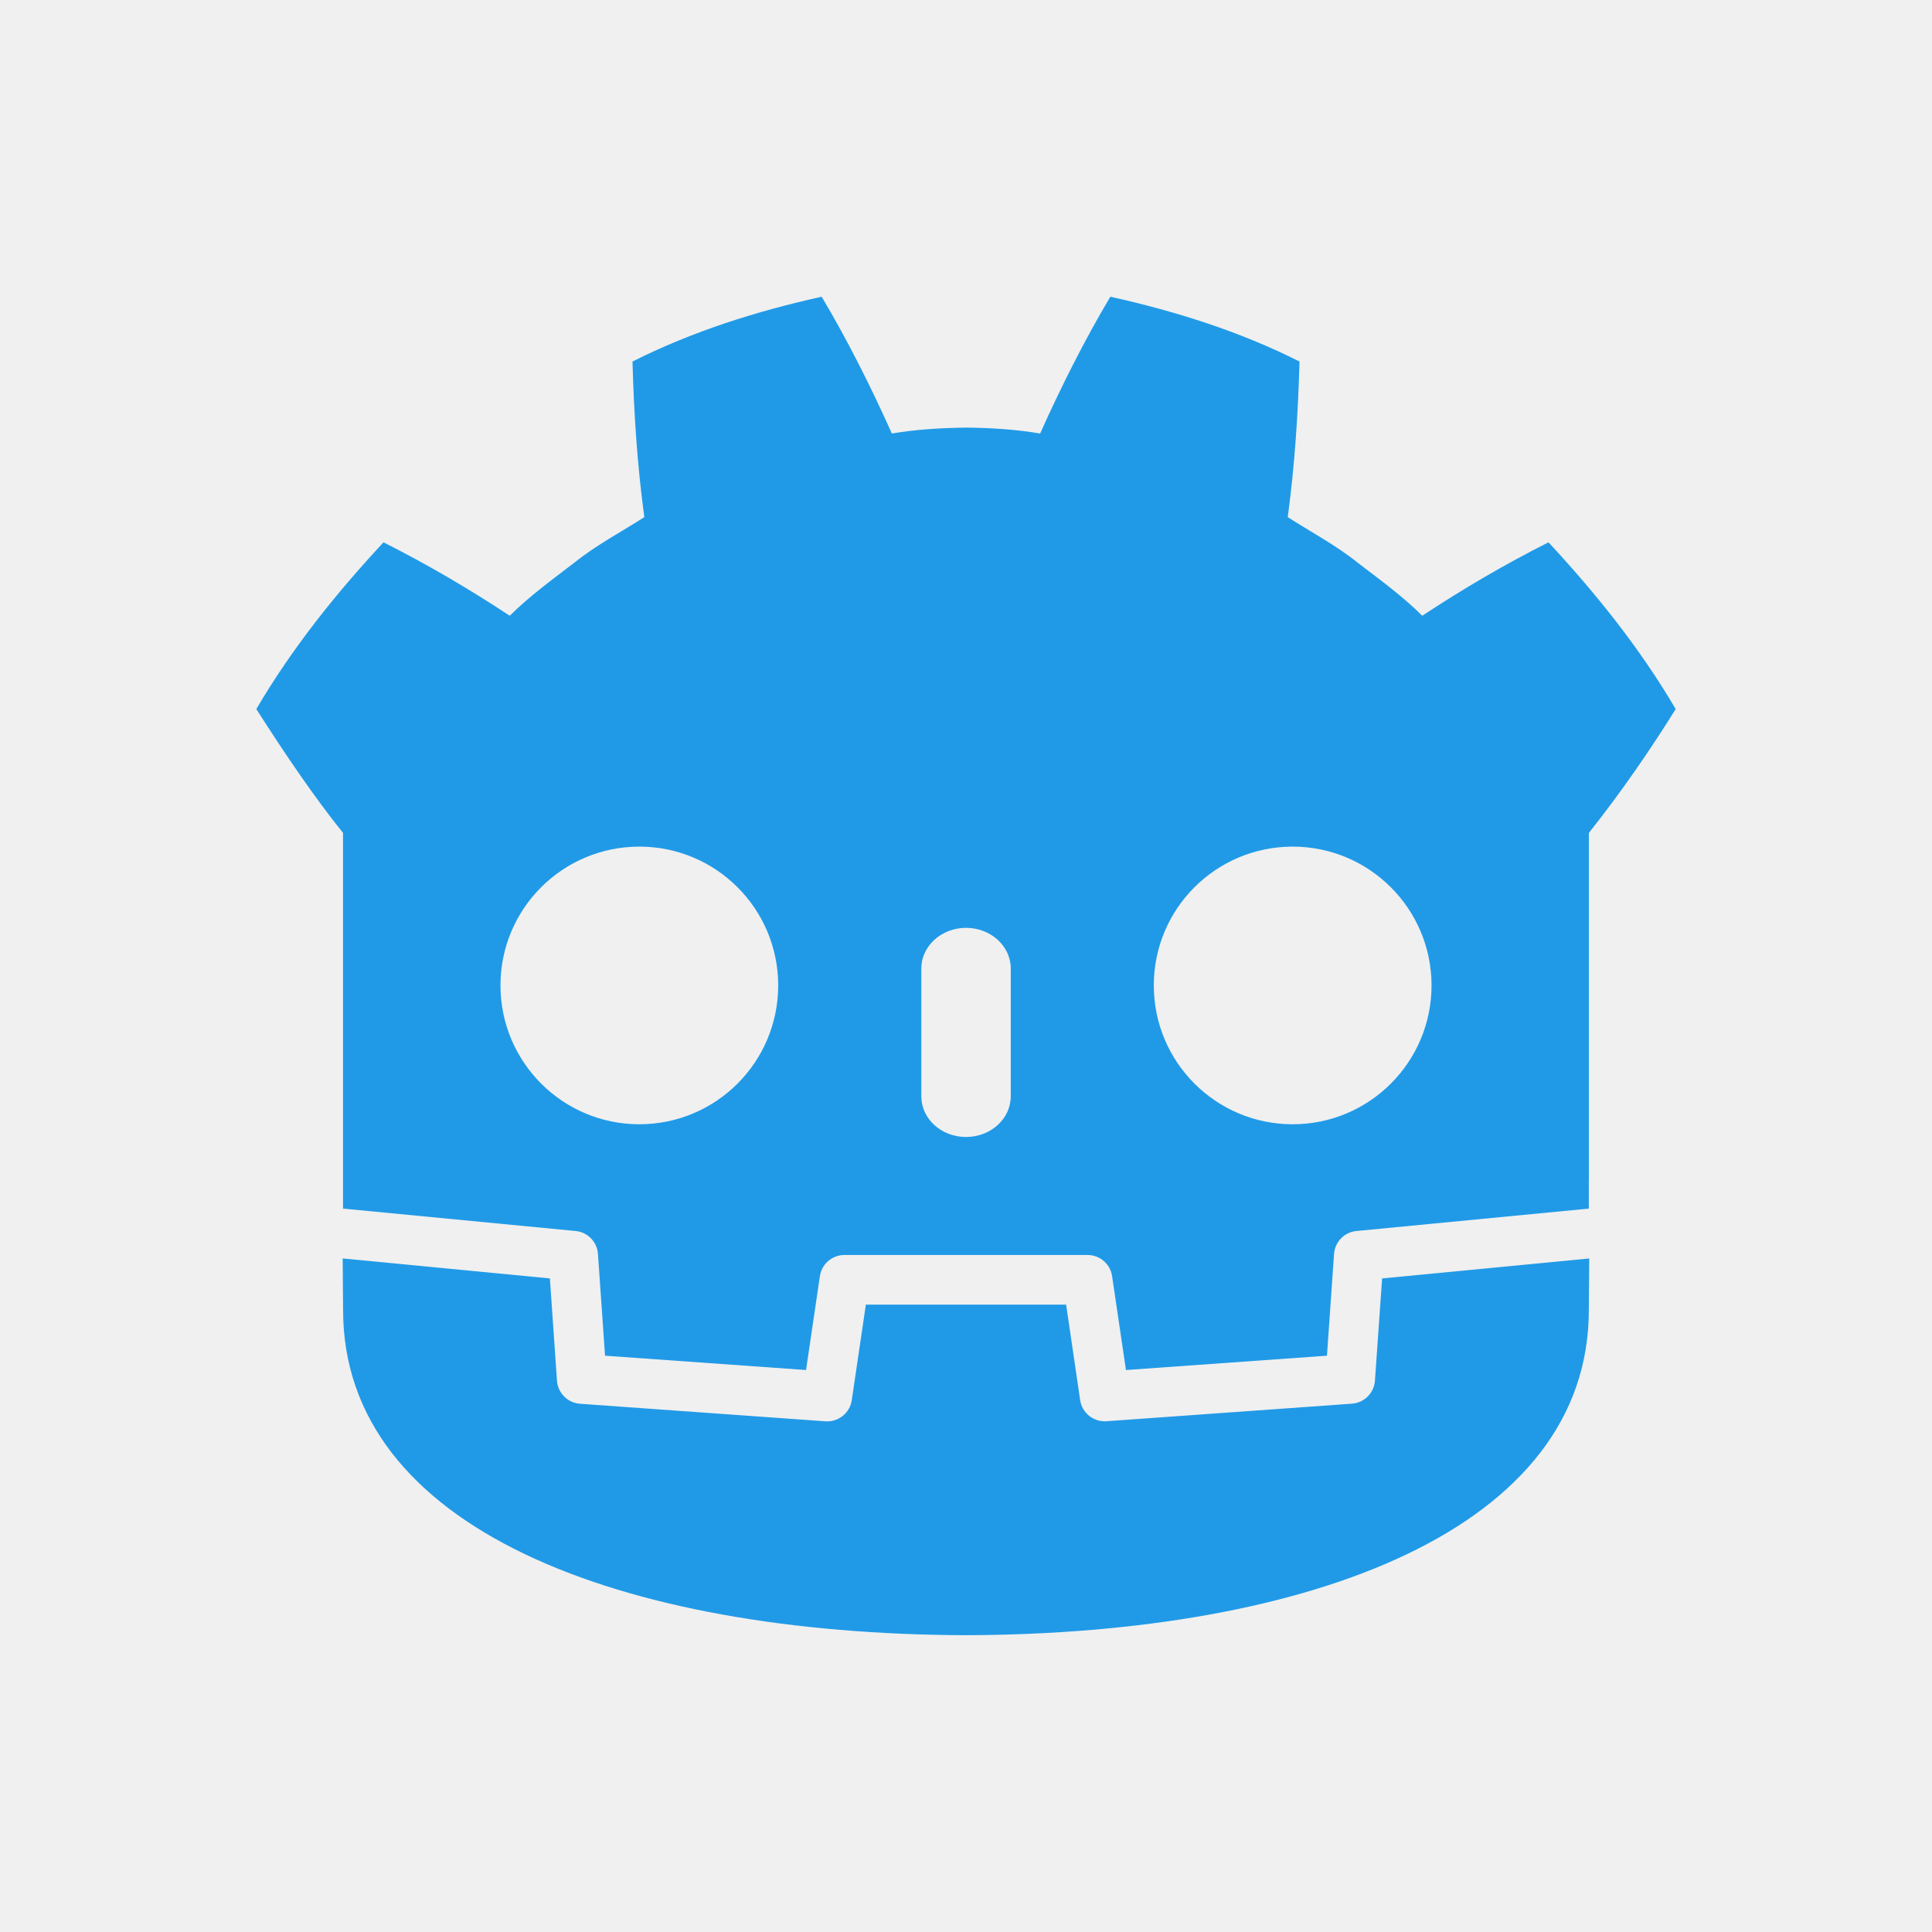
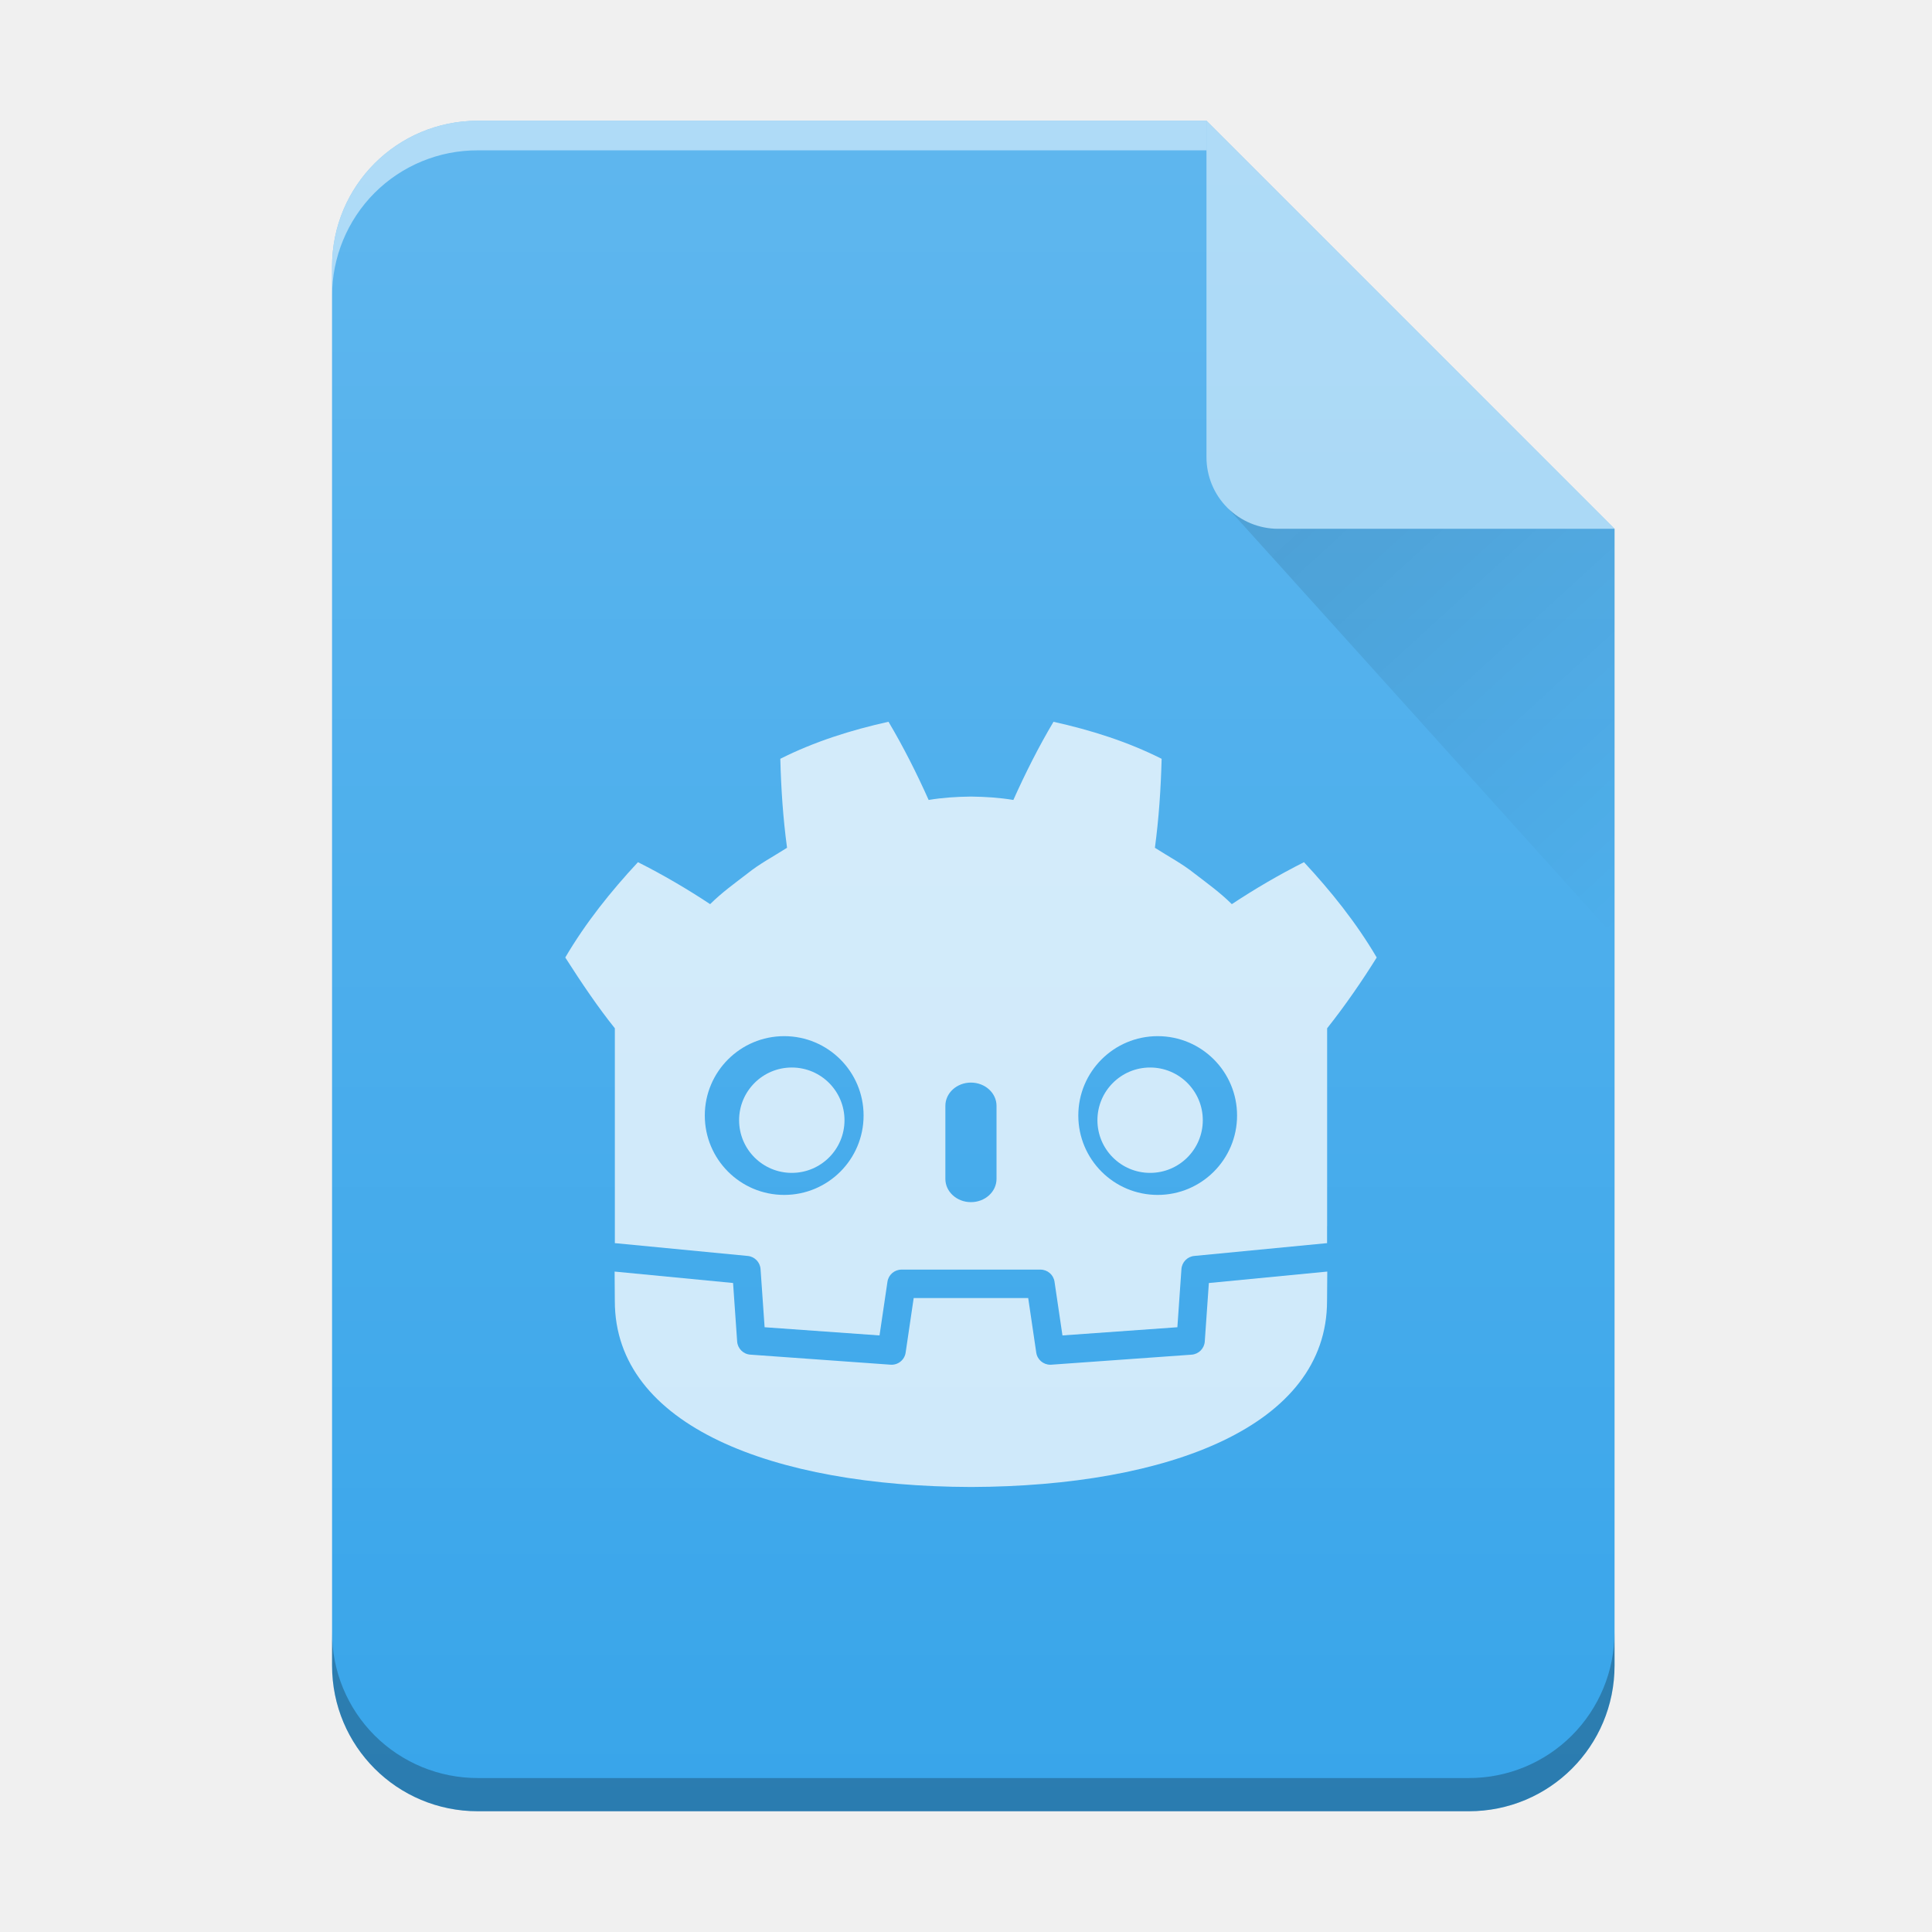
- <svg xmlns="http://www.w3.org/2000/svg" viewBox="0 0 24 24" version="1.1" id="svg4" width="24" height="24">
-   <defs id="defs8" />
-   <g transform="translate(1,1)">
-     <g id="g892">
-       <path id="path84-6-5" style="fill:#209ae7;fill-opacity:1;fill-rule:nonzero;stroke:none;stroke-width:0.025" d="M 9.207,2.686 C 8.401,2.865 7.604,3.115 6.857,3.491 6.875,4.15 6.917,4.782 7.004,5.424 6.714,5.61 6.409,5.77 6.138,5.987 5.862,6.199 5.581,6.402 5.332,6.649 4.834,6.32 4.307,6.01 3.764,5.737 3.178,6.367 2.631,7.047 2.184,7.808 2.535,8.359 2.912,8.914 3.261,9.346 v 3.758 0.477 0.434 c 0.009,7.6e-5 0.017,3.97e-4 0.026,0.001 l 2.863,0.276 c 0.15,0.014 0.268,0.135 0.278,0.285 l 0.088,1.264 2.497,0.178 0.172,-1.166 c 0.022,-0.151 0.152,-0.263 0.305,-0.263 h 3.02 c 0.153,0 0.283,0.112 0.305,0.263 l 0.172,1.166 2.497,-0.178 0.088,-1.264 c 0.011,-0.15 0.128,-0.271 0.278,-0.285 l 2.862,-0.276 c 0.009,-7.91e-4 0.017,-0.001 0.025,-0.001 v -0.373 l 0.001,-3.7e-4 V 9.346 C 19.142,8.839 19.524,8.279 19.816,7.808 19.369,7.047 18.821,6.367 18.236,5.737 17.693,6.01 17.166,6.32 16.668,6.649 16.419,6.402 16.138,6.199 15.862,5.987 15.591,5.77 15.286,5.61 14.997,5.424 15.083,4.782 15.125,4.15 15.143,3.491 14.396,3.115 13.599,2.865 12.793,2.686 12.471,3.227 12.177,3.813 11.921,4.385 11.617,4.334 11.312,4.315 11.006,4.312 v -4.826e-4 c -0.002,0 -0.004,4.826e-4 -0.006,4.826e-4 -0.002,0 -0.004,-4.826e-4 -0.006,-4.826e-4 v 4.826e-4 c -0.306,0.004 -0.611,0.022 -0.915,0.073 C 9.823,3.813 9.529,3.227 9.207,2.686 Z M 6.942,9.517 c 0.953,0 1.725,0.772 1.725,1.724 0,0.953 -0.772,1.725 -1.725,1.725 -0.952,0 -1.725,-0.772 -1.725,-1.725 0,-0.953 0.773,-1.724 1.725,-1.724 z m 8.116,0 c 0.952,0 1.725,0.772 1.725,1.724 0,0.953 -0.772,1.725 -1.725,1.725 -0.953,10e-7 -1.725,-0.772 -1.725,-1.725 0,-0.953 0.772,-1.724 1.725,-1.724 z m -4.058,1.009 c 0.307,0 0.556,0.226 0.556,0.505 v 1.588 c 0,0.279 -0.249,0.505 -0.556,0.505 -0.307,0 -0.555,-0.226 -0.555,-0.505 v -1.588 c 0,-0.278 0.249,-0.505 0.555,-0.505 z" />
-       <path d="m 16.169,14.881 -0.089,1.27 c -0.011,0.153 -0.132,0.275 -0.286,0.286 l -3.049,0.218 c -0.007,5.53e-4 -0.015,7.91e-4 -0.022,7.91e-4 -0.152,0 -0.282,-0.111 -0.305,-0.263 L 12.244,15.207 H 9.756 l -0.175,1.186 c -0.023,0.16 -0.166,0.274 -0.327,0.263 L 6.205,16.438 C 6.052,16.427 5.93,16.305 5.919,16.152 L 5.831,14.881 3.257,14.633 c 0.001,0.277 0.005,0.58 0.005,0.64 0,2.719 3.449,4.025 7.733,4.04 h 0.005 0.005 c 4.285,-0.015 7.732,-1.322 7.732,-4.04 0,-0.061 0.004,-0.363 0.005,-0.64 z" style="fill:#209ae7;fill-opacity:1;fill-rule:nonzero;stroke:none;stroke-width:0.025" id="path88-5-2" />
-     </g>
+ <svg xmlns="http://www.w3.org/2000/svg" xmlns:xlink="http://www.w3.org/1999/xlink" viewBox="0 0 32 32" version="1.1" id="svg33">
+   <defs id="defs13">
+     <linearGradient id="a" gradientTransform="translate(309.57,152.44)" gradientUnits="userSpaceOnUse" x2="0" y1="392.36" y2="365.36">
+       <stop offset="0" stop-color="#fff" stop-opacity="0" id="stop2" />
+       <stop offset="1" stop-color="#fff" stop-opacity=".2" id="stop4" />
+     </linearGradient>
+     <linearGradient id="b" gradientUnits="userSpaceOnUse" x1="404.57" x2="411.57" y1="524.8" y2="531.8" gradientTransform="translate(-384.57,-515.8)">
+       <stop offset="0" stop-color="#060606" id="stop7" />
+       <stop offset="1" stop-opacity="0" id="stop9" />
+     </linearGradient>
+     <path id="c" d="m389.57 545.8v-28h15l7 7v21h-14z" />
+     <linearGradient xlink:href="#a-6" id="b-3" gradientUnits="userSpaceOnUse" x1="0" y1="60.774" x2="0" y2="2.345" gradientTransform="matrix(0.4827586,0,0,0.4827586,0.6724235,0.551724)" />
+     <linearGradient id="a-6" y1="392.36" y2="336.36" x2="0" gradientUnits="userSpaceOnUse" gradientTransform="translate(254,-254)">
+       <stop stop-color="#fff" stop-opacity="0" id="stop3" />
+       <stop offset="1" stop-color="#fff" stop-opacity=".2" id="stop5" />
+     </linearGradient>
+     <linearGradient id="c-7" y1="17.475" y2="31" x1="41.616" x2="54" gradientUnits="userSpaceOnUse" gradientTransform="matrix(0.4827586,0,0,0.4827586,0.6724235,0.551724)">
+       <stop stop-color="#060606" id="stop8" />
+       <stop offset="1" stop-opacity="0" id="stop10" />
+     </linearGradient>
+   </defs>
+   <g id="g1175" style="opacity:0.75" transform="matrix(0.4827586,0,0,0.4827586,0.4310335,0.551724)">
+     <path id="path84-6-5" style="fill:#ffffff;fill-opacity:1;fill-rule:nonzero;stroke:none;stroke-width:0.04" d="m 29.168,18.873 c -1.272,0.283 -2.53,0.676 -3.709,1.27 0.027,1.041 0.094,2.039 0.231,3.053 -0.458,0.293 -0.94,0.545 -1.367,0.889 -0.435,0.334 -0.879,0.654 -1.272,1.045 -0.786,-0.52 -1.619,-1.009 -2.476,-1.44 -0.924,0.995 -1.788,2.068 -2.494,3.27 0.555,0.871 1.15,1.746 1.701,2.429 v 5.933 0.754 0.686 c 0.013,1.2e-4 0.027,6.27e-4 0.04,0.002 l 4.52,0.436 c 0.237,0.023 0.422,0.213 0.439,0.451 l 0.139,1.995 3.943,0.281 0.272,-1.842 c 0.035,-0.239 0.24,-0.416 0.482,-0.416 h 4.769 c 0.241,0 0.446,0.177 0.481,0.416 l 0.272,1.842 3.943,-0.281 0.139,-1.995 c 0.017,-0.237 0.202,-0.428 0.439,-0.451 l 4.518,-0.436 c 0.013,-0.001 0.027,-0.002 0.04,-0.002 v -0.588 l 0.002,-5.85e-4 v -6.784 c 0.636,-0.801 1.239,-1.685 1.701,-2.429 -0.706,-1.201 -1.57,-2.275 -2.495,-3.27 -0.857,0.431 -1.69,0.92 -2.476,1.44 -0.393,-0.391 -0.837,-0.711 -1.272,-1.045 -0.428,-0.344 -0.91,-0.595 -1.367,-0.889 0.136,-1.014 0.203,-2.012 0.231,-3.053 -1.18,-0.594 -2.437,-0.987 -3.71,-1.27 -0.508,0.854 -0.973,1.778 -1.377,2.682 -0.48,-0.08 -0.962,-0.11 -1.444,-0.116 v -7.62e-4 c -0.003,0 -0.006,7.62e-4 -0.009,7.62e-4 -0.003,0 -0.006,-7.62e-4 -0.009,-7.62e-4 v 7.62e-4 c -0.484,0.006 -0.965,0.035 -1.445,0.116 -0.404,-0.904 -0.869,-1.828 -1.377,-2.682 z m -3.576,10.786 c 1.505,0 2.724,1.219 2.724,2.723 0,1.505 -1.219,2.724 -2.724,2.724 -1.504,0 -2.724,-1.219 -2.724,-2.724 0,-1.504 1.22,-2.723 2.724,-2.723 z m 12.815,0 c 1.504,0 2.723,1.219 2.723,2.723 0,1.505 -1.22,2.724 -2.723,2.724 -1.505,0 -2.724,-1.219 -2.724,-2.724 0,-1.504 1.219,-2.723 2.724,-2.723 z m -6.408,1.593 c 0.484,0 0.878,0.357 0.878,0.797 v 2.508 c 0,0.44 -0.393,0.797 -0.878,0.797 -0.484,0 -0.877,-0.357 -0.877,-0.797 v -2.508 c 0,-0.44 0.393,-0.797 0.877,-0.797 z" />
+     <path d="m 40.162,38.129 -0.14,2.006 c -0.017,0.242 -0.209,0.434 -0.451,0.452 l -4.815,0.344 c -0.012,8.74e-4 -0.023,0.001 -0.035,0.001 -0.239,0 -0.446,-0.176 -0.481,-0.416 l -0.276,-1.872 h -3.929 l -0.276,1.872 c -0.037,0.252 -0.262,0.433 -0.516,0.415 L 24.429,40.586 C 24.187,40.569 23.995,40.376 23.978,40.134 l -0.14,-2.006 -4.064,-0.392 c 0.002,0.437 0.007,0.915 0.007,1.011 0,4.293 5.445,6.356 12.211,6.38 h 0.008 0.008 c 6.765,-0.024 12.209,-2.087 12.209,-6.38 0,-0.097 0.006,-0.574 0.008,-1.011 z" style="fill:#ffffff;fill-opacity:1;fill-rule:nonzero;stroke:none;stroke-width:0.04" id="path88-5-2" />
+     <path d="m 27.661,32.543 c 0,0.998 -0.809,1.807 -1.808,1.807 -0.999,0 -1.808,-0.809 -1.808,-1.807 0,-0.998 0.81,-1.808 1.808,-1.808 0.999,0 1.808,0.81 1.808,1.808" style="fill:#ffffff;fill-opacity:1;fill-rule:nonzero;stroke:none;stroke-width:0.04" id="path96-2-7" />
+     <path d="m 36.339,32.543 c 0,0.998 0.809,1.807 1.807,1.807 0.999,0 1.808,-0.809 1.808,-1.807 0,-0.998 -0.809,-1.808 -1.808,-1.808 -0.998,0 -1.807,0.81 -1.807,1.808" style="fill:#ffffff;fill-opacity:1;fill-rule:nonzero;stroke:none;stroke-width:0.04" id="path108-9-6" />
+   </g>
+   <path d="M 19.983,2 H 7.914 C 6.577,2 5.5,3.077 5.5,4.414 V 27.586 C 5.5,28.923 6.577,30 7.914,30 H 24.328 c 1.337,0 2.414,-1.077 2.414,-2.414 V 8.759 Z" id="path15" style="fill:#38a5ea;stroke-width:0.483" />
+   <path d="M 19.983,2 H 7.914 C 6.577,2 5.5,3.077 5.5,4.414 V 27.586 C 5.5,28.923 6.577,30 7.914,30 H 24.328 c 1.337,0 2.414,-1.077 2.414,-2.414 V 8.759 Z" id="path17-5" style="fill:url(#b-3);stroke-width:0.483" />
+   <path d="M 19.983,2 H 7.914 C 6.577,2 5.5,3.077 5.5,4.414 V 4.903 A 2.416,2.416 0 0 1 6.205,3.194 2.408,2.408 0 0 1 7.914,2.49 H 19.983 V 2.483 Z" id="path19-3" style="opacity:0.5;fill:#ffffff;stroke-width:0.483" />
+   <path d="m 26.741,27.036 a 2.416,2.416 0 0 1 -0.705,1.708 2.408,2.408 0 0 1 -1.709,0.706 H 7.914 a 2.416,2.416 0 0 1 -1.709,-0.705 2.408,2.408 0 0 1 -0.705,-1.709 v 0.55 C 5.5,28.923 6.577,30 7.914,30 H 24.328 c 1.337,0 2.414,-1.077 2.414,-2.414 z" id="path21" style="opacity:0.25;fill-opacity:0.992;stroke-width:0.483" />
+   <path d="m 19.983,2 v 5.569 a 1.186,1.186 0 0 0 1.19,1.19 h 5.569 z" id="path23-3" style="opacity:0.5;fill:#ffffff;fill-rule:evenodd;stroke-width:0.483" />
+   <path d="m 20.335,8.412 6.406,7.105 v -6.759 h -5.569 c -0.328,0 -0.623,-0.133 -0.838,-0.346 z" id="path31" style="opacity:0.1;fill:url(#c-7);fill-rule:evenodd;stroke-width:0.483" />
+   <g id="g1175-6" style="opacity:0.75" transform="matrix(0.4827586,0,0,0.4827586,0.6339095,2.843809)">
+     <path id="path84-6-5-2" style="fill:#ffffff;fill-opacity:1;fill-rule:nonzero;stroke:none;stroke-width:0.04" d="m 29.168,18.873 c -1.272,0.283 -2.53,0.676 -3.709,1.27 0.027,1.041 0.094,2.039 0.231,3.053 -0.458,0.293 -0.94,0.545 -1.367,0.889 -0.435,0.334 -0.879,0.654 -1.272,1.045 -0.786,-0.52 -1.619,-1.009 -2.476,-1.44 -0.924,0.995 -1.788,2.068 -2.494,3.27 0.555,0.871 1.15,1.746 1.701,2.429 v 5.933 0.754 0.686 c 0.013,1.2e-4 0.027,6.27e-4 0.04,0.002 l 4.52,0.436 c 0.237,0.023 0.422,0.213 0.439,0.451 l 0.139,1.995 3.943,0.281 0.272,-1.842 c 0.035,-0.239 0.24,-0.416 0.482,-0.416 h 4.769 c 0.241,0 0.446,0.177 0.481,0.416 l 0.272,1.842 3.943,-0.281 0.139,-1.995 c 0.017,-0.237 0.202,-0.428 0.439,-0.451 l 4.518,-0.436 c 0.013,-0.001 0.027,-0.002 0.04,-0.002 v -0.588 l 0.002,-5.85e-4 v -6.784 c 0.636,-0.801 1.239,-1.685 1.701,-2.429 -0.706,-1.201 -1.57,-2.275 -2.495,-3.27 -0.857,0.431 -1.69,0.92 -2.476,1.44 -0.393,-0.391 -0.837,-0.711 -1.272,-1.045 -0.428,-0.344 -0.91,-0.595 -1.367,-0.889 0.136,-1.014 0.203,-2.012 0.231,-3.053 -1.18,-0.594 -2.437,-0.987 -3.71,-1.27 -0.508,0.854 -0.973,1.778 -1.377,2.682 -0.48,-0.08 -0.962,-0.11 -1.444,-0.116 v -7.62e-4 c -0.003,0 -0.006,7.62e-4 -0.009,7.62e-4 -0.003,0 -0.006,-7.62e-4 -0.009,-7.62e-4 v 7.62e-4 c -0.484,0.006 -0.965,0.035 -1.445,0.116 -0.404,-0.904 -0.869,-1.828 -1.377,-2.682 z m -3.576,10.786 c 1.505,0 2.724,1.219 2.724,2.723 0,1.505 -1.219,2.724 -2.724,2.724 -1.504,0 -2.724,-1.219 -2.724,-2.724 0,-1.504 1.22,-2.723 2.724,-2.723 z m 12.815,0 c 1.504,0 2.723,1.219 2.723,2.723 0,1.505 -1.22,2.724 -2.723,2.724 -1.505,0 -2.724,-1.219 -2.724,-2.724 0,-1.504 1.219,-2.723 2.724,-2.723 z m -6.408,1.593 c 0.484,0 0.878,0.357 0.878,0.797 v 2.508 c 0,0.44 -0.393,0.797 -0.878,0.797 -0.484,0 -0.877,-0.357 -0.877,-0.797 v -2.508 c 0,-0.44 0.393,-0.797 0.877,-0.797 z" />
+     <path d="m 40.162,38.129 -0.14,2.006 c -0.017,0.242 -0.209,0.434 -0.451,0.452 l -4.815,0.344 c -0.012,8.74e-4 -0.023,0.001 -0.035,0.001 -0.239,0 -0.446,-0.176 -0.481,-0.416 l -0.276,-1.872 h -3.929 l -0.276,1.872 c -0.037,0.252 -0.262,0.433 -0.516,0.415 L 24.429,40.586 C 24.187,40.569 23.995,40.376 23.978,40.134 l -0.14,-2.006 -4.064,-0.392 c 0.002,0.437 0.007,0.915 0.007,1.011 0,4.293 5.445,6.356 12.211,6.38 h 0.008 0.008 c 6.765,-0.024 12.209,-2.087 12.209,-6.38 0,-0.097 0.006,-0.574 0.008,-1.011 z" style="fill:#ffffff;fill-opacity:1;fill-rule:nonzero;stroke:none;stroke-width:0.04" id="path88-5-2-9" />
+     <path d="m 27.661,32.543 c 0,0.998 -0.809,1.807 -1.808,1.807 -0.999,0 -1.808,-0.809 -1.808,-1.807 0,-0.998 0.81,-1.808 1.808,-1.808 0.999,0 1.808,0.81 1.808,1.808" style="fill:#ffffff;fill-opacity:1;fill-rule:nonzero;stroke:none;stroke-width:0.04" id="path96-2-7-1" />
+     <path d="m 36.339,32.543 c 0,0.998 0.809,1.807 1.807,1.807 0.999,0 1.808,-0.809 1.808,-1.807 0,-0.998 -0.809,-1.808 -1.808,-1.808 -0.998,0 -1.807,0.81 -1.807,1.808" style="fill:#ffffff;fill-opacity:1;fill-rule:nonzero;stroke:none;stroke-width:0.04" id="path108-9-6-2" />
  </g>
</svg>
